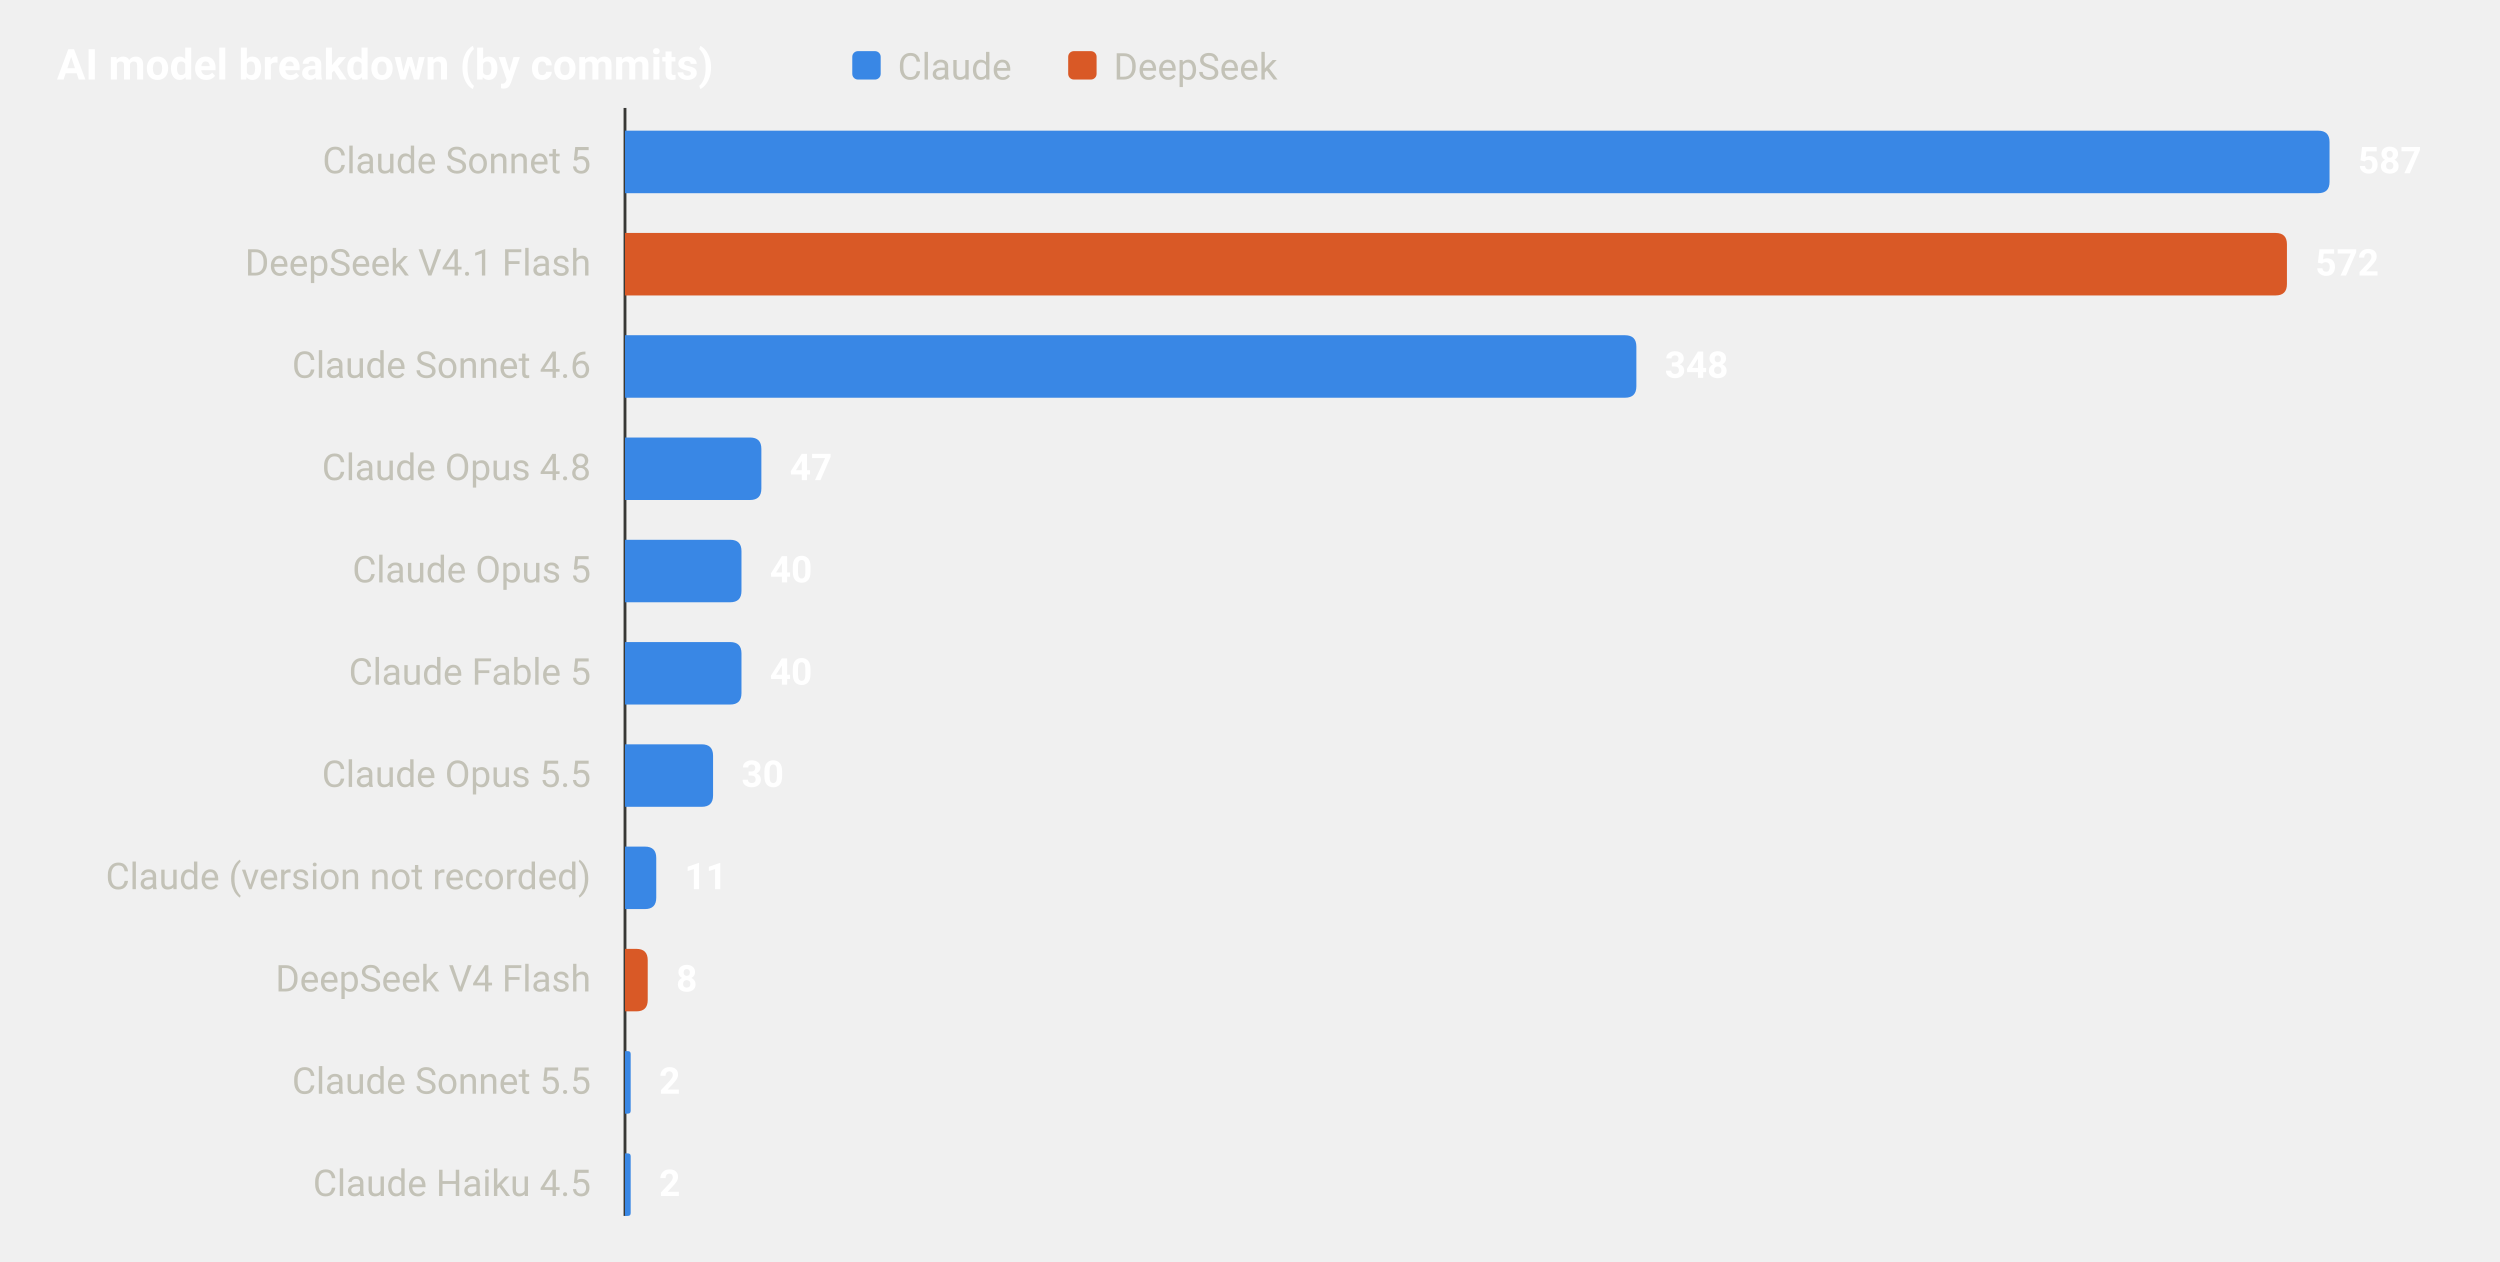
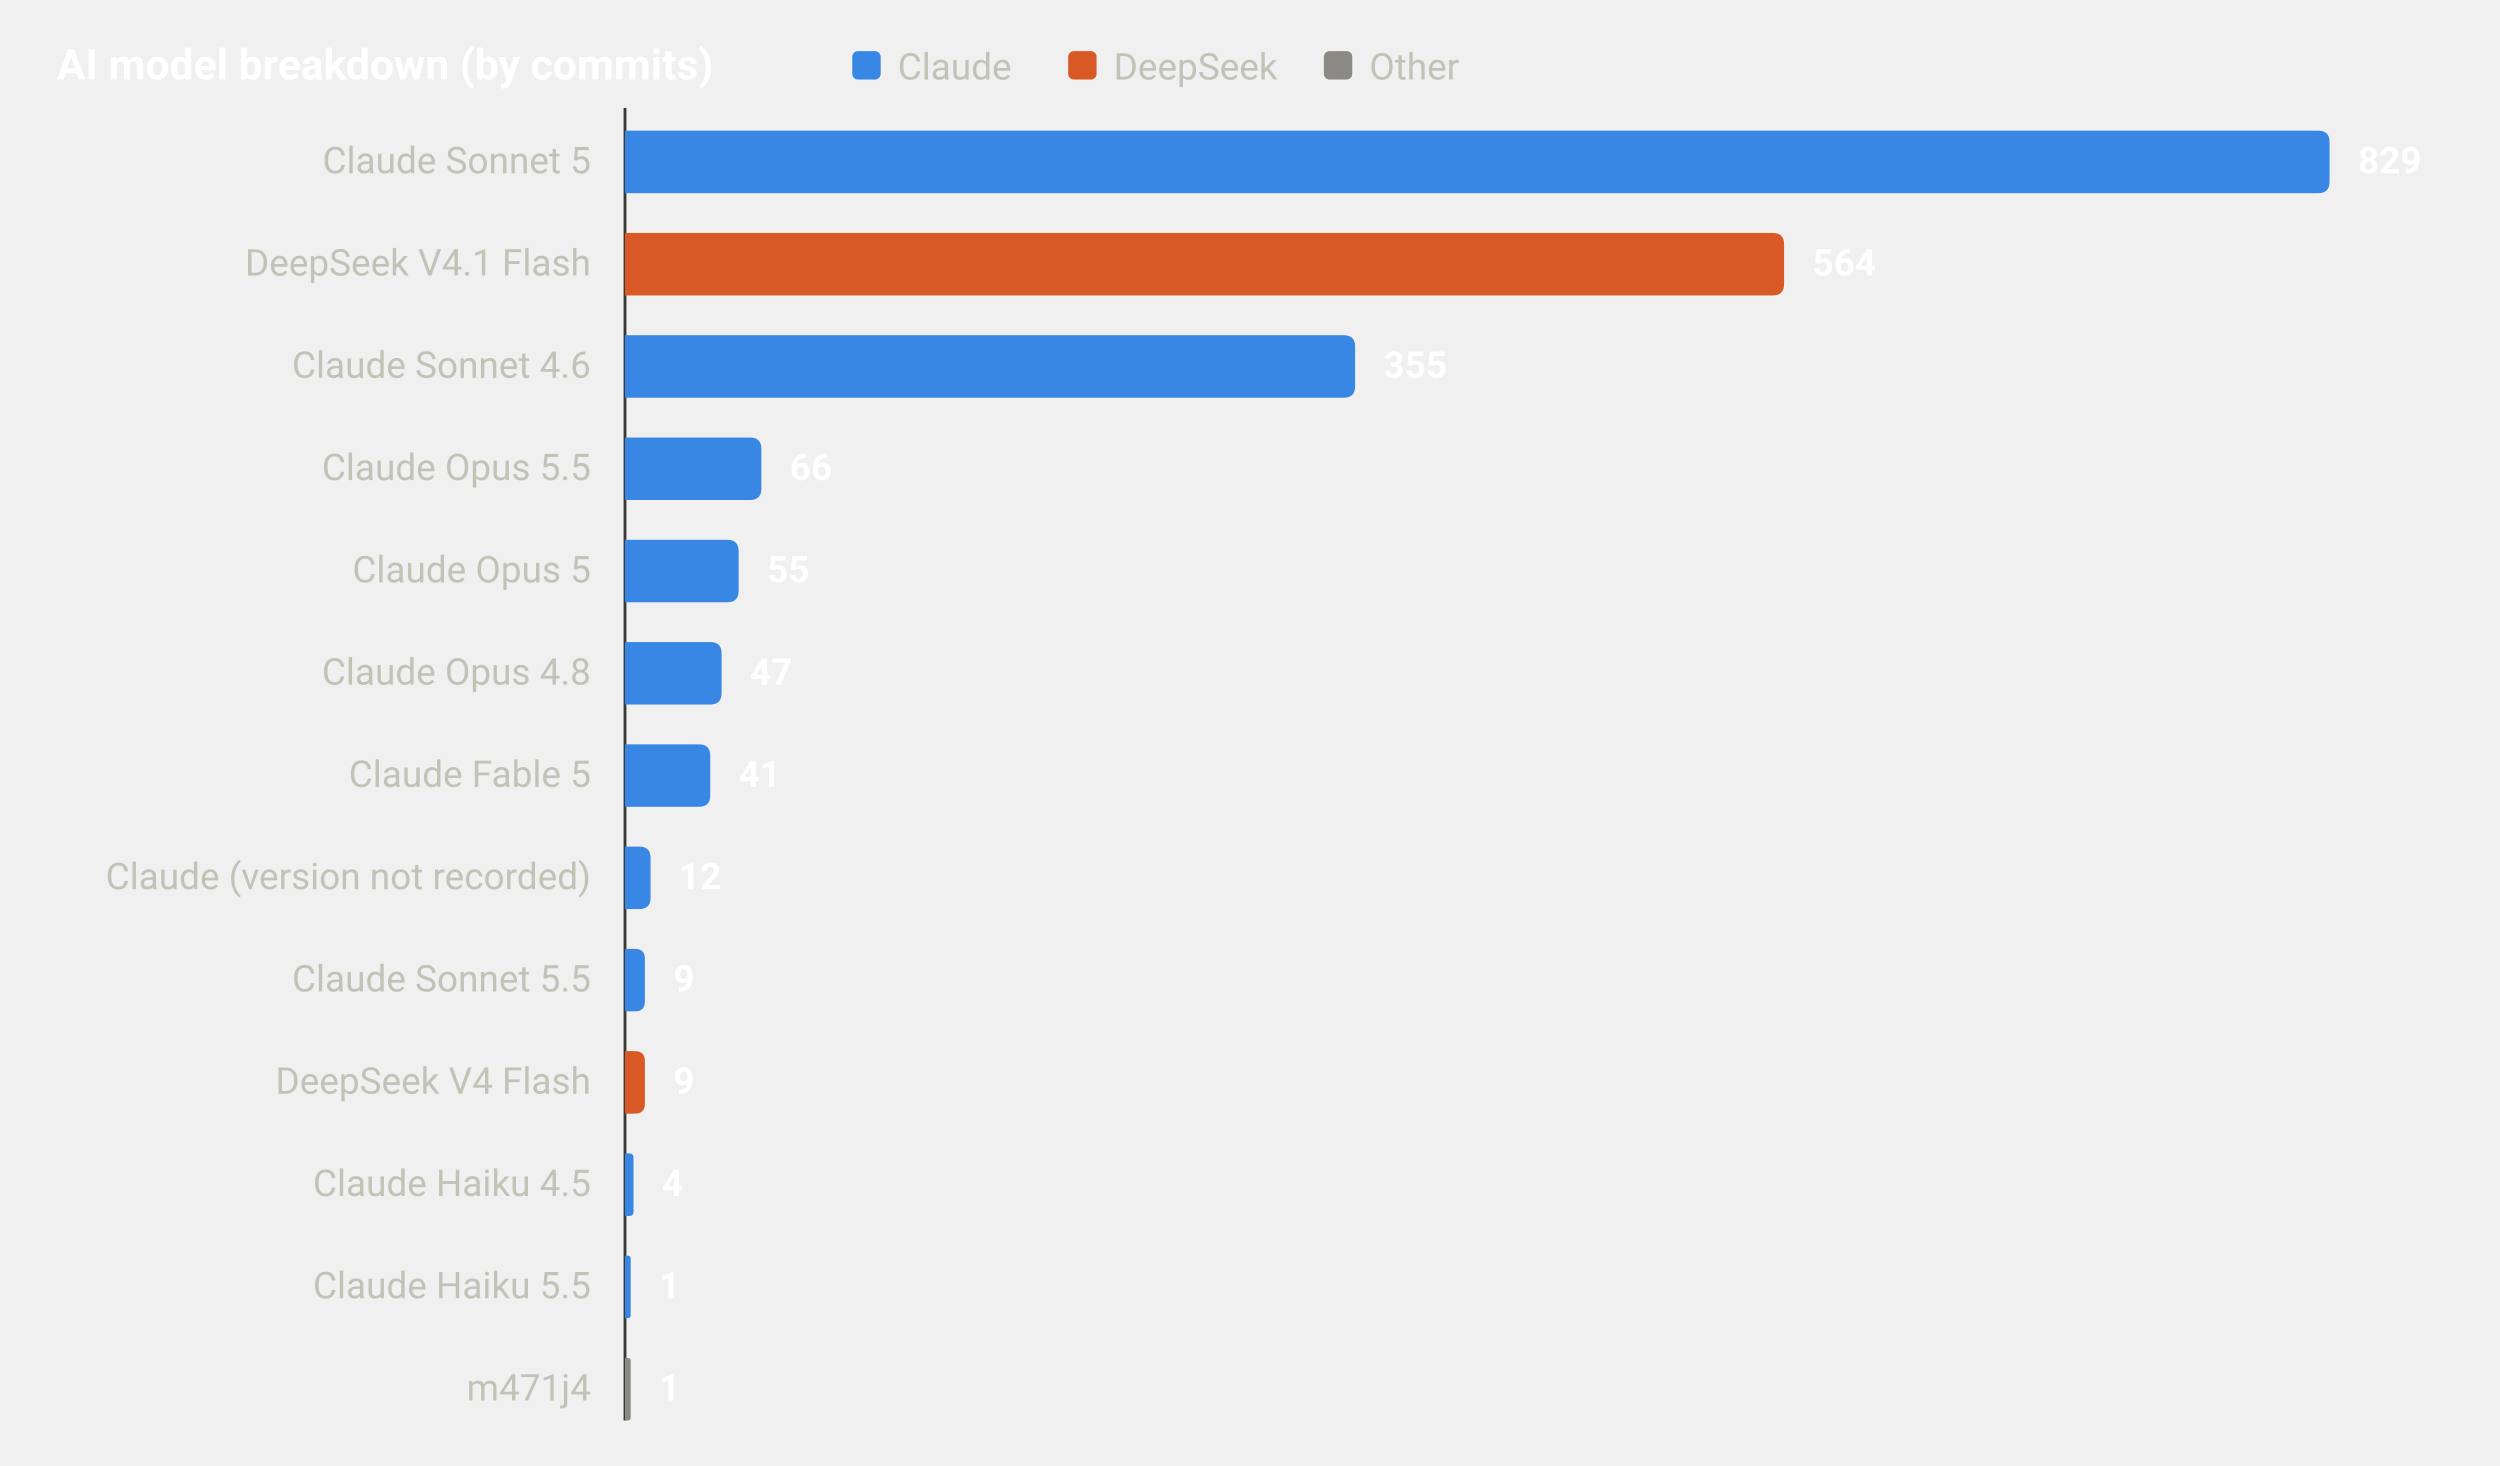
- <svg xmlns="http://www.w3.org/2000/svg" viewBox="0 0 880 444" font-family="-apple-system, BlinkMacSystemFont, 'Segoe UI', Roboto, Helvetica, Arial, sans-serif" role="img">
+ <svg xmlns="http://www.w3.org/2000/svg" viewBox="0 0 880 516" font-family="-apple-system, BlinkMacSystemFont, 'Segoe UI', Roboto, Helvetica, Arial, sans-serif" role="img">
  <text x="20" y="28" fill="#ffffff" font-size="15" font-weight="600">AI model breakdown (by commits)</text>
-   <line x1="220" y1="38" x2="220" y2="428" stroke="#383835" stroke-width="1" />
+   <line x1="220" y1="38" x2="220" y2="500" stroke="#383835" stroke-width="1" />
  <rect x="300" y="18" width="10" height="10" rx="2" fill="#3987e5" />
  <text x="316" y="28" fill="#c3c2b7" font-size="13">Claude</text>
  <rect x="376" y="18" width="10" height="10" rx="2" fill="#d95926" />
  <text x="392" y="28" fill="#c3c2b7" font-size="13">DeepSeek</text>
+   <rect x="466" y="18" width="10" height="10" rx="2" fill="#8a8983" />
+   <text x="482" y="28" fill="#c3c2b7" font-size="13">Other</text>
  <text x="208" y="61" fill="#c3c2b7" font-size="13" text-anchor="end">Claude Sonnet 5</text>
  <path d="M220,46 H816 Q820,46 820,50 V64 Q820,68 816,68 H220 Z" fill="#3987e5" />
-   <text x="830" y="61" fill="#ffffff" font-size="13" font-weight="600">587</text>
+   <text x="830" y="61" fill="#ffffff" font-size="13" font-weight="600">829</text>
  <text x="208" y="97" fill="#c3c2b7" font-size="13" text-anchor="end">DeepSeek V4.1 Flash</text>
-   <path d="M220,82 H801 Q805,82 805,86 V100 Q805,104 801,104 H220 Z" fill="#d95926" />
-   <text x="815" y="97" fill="#ffffff" font-size="13" font-weight="600">572</text>
+   <path d="M220,82 H624 Q628,82 628,86 V100 Q628,104 624,104 H220 Z" fill="#d95926" />
+   <text x="638" y="97" fill="#ffffff" font-size="13" font-weight="600">564</text>
  <text x="208" y="133" fill="#c3c2b7" font-size="13" text-anchor="end">Claude Sonnet 4.6</text>
-   <path d="M220,118 H572 Q576,118 576,122 V136 Q576,140 572,140 H220 Z" fill="#3987e5" />
-   <text x="586" y="133" fill="#ffffff" font-size="13" font-weight="600">348</text>
-   <text x="208" y="169" fill="#c3c2b7" font-size="13" text-anchor="end">Claude Opus 4.8</text>
+   <path d="M220,118 H473 Q477,118 477,122 V136 Q477,140 473,140 H220 Z" fill="#3987e5" />
+   <text x="487" y="133" fill="#ffffff" font-size="13" font-weight="600">355</text>
+   <text x="208" y="169" fill="#c3c2b7" font-size="13" text-anchor="end">Claude Opus 5.5</text>
  <path d="M220,154 H264 Q268,154 268,158 V172 Q268,176 264,176 H220 Z" fill="#3987e5" />
-   <text x="278" y="169" fill="#ffffff" font-size="13" font-weight="600">47</text>
+   <text x="278" y="169" fill="#ffffff" font-size="13" font-weight="600">66</text>
  <text x="208" y="205" fill="#c3c2b7" font-size="13" text-anchor="end">Claude Opus 5</text>
-   <path d="M220,190 H257 Q261,190 261,194 V208 Q261,212 257,212 H220 Z" fill="#3987e5" />
-   <text x="271" y="205" fill="#ffffff" font-size="13" font-weight="600">40</text>
-   <text x="208" y="241" fill="#c3c2b7" font-size="13" text-anchor="end">Claude Fable 5</text>
-   <path d="M220,226 H257 Q261,226 261,230 V244 Q261,248 257,248 H220 Z" fill="#3987e5" />
-   <text x="271" y="241" fill="#ffffff" font-size="13" font-weight="600">40</text>
-   <text x="208" y="277" fill="#c3c2b7" font-size="13" text-anchor="end">Claude Opus 5.5</text>
-   <path d="M220,262 H247 Q251,262 251,266 V280 Q251,284 247,284 H220 Z" fill="#3987e5" />
-   <text x="261" y="277" fill="#ffffff" font-size="13" font-weight="600">30</text>
+   <path d="M220,190 H256 Q260,190 260,194 V208 Q260,212 256,212 H220 Z" fill="#3987e5" />
+   <text x="270" y="205" fill="#ffffff" font-size="13" font-weight="600">55</text>
+   <text x="208" y="241" fill="#c3c2b7" font-size="13" text-anchor="end">Claude Opus 4.8</text>
+   <path d="M220,226 H250 Q254,226 254,230 V244 Q254,248 250,248 H220 Z" fill="#3987e5" />
+   <text x="264" y="241" fill="#ffffff" font-size="13" font-weight="600">47</text>
+   <text x="208" y="277" fill="#c3c2b7" font-size="13" text-anchor="end">Claude Fable 5</text>
+   <path d="M220,262 H246 Q250,262 250,266 V280 Q250,284 246,284 H220 Z" fill="#3987e5" />
+   <text x="260" y="277" fill="#ffffff" font-size="13" font-weight="600">41</text>
  <text x="208" y="313" fill="#c3c2b7" font-size="13" text-anchor="end">Claude (version not recorded)</text>
-   <path d="M220,298 H227 Q231,298 231,302 V316 Q231,320 227,320 H220 Z" fill="#3987e5" />
-   <text x="241" y="313" fill="#ffffff" font-size="13" font-weight="600">11</text>
-   <text x="208" y="349" fill="#c3c2b7" font-size="13" text-anchor="end">DeepSeek V4 Flash</text>
-   <path d="M220,334 H224 Q228,334 228,338 V352 Q228,356 224,356 H220 Z" fill="#d95926" />
-   <text x="238" y="349" fill="#ffffff" font-size="13" font-weight="600">8</text>
-   <text x="208" y="385" fill="#c3c2b7" font-size="13" text-anchor="end">Claude Sonnet 5.5</text>
-   <path d="M220,370 H221 Q222,370 222,371 V391 Q222,392 221,392 H220 Z" fill="#3987e5" />
-   <text x="232" y="385" fill="#ffffff" font-size="13" font-weight="600">2</text>
+   <path d="M220,298 H225 Q229,298 229,302 V316 Q229,320 225,320 H220 Z" fill="#3987e5" />
+   <text x="239" y="313" fill="#ffffff" font-size="13" font-weight="600">12</text>
+   <text x="208" y="349" fill="#c3c2b7" font-size="13" text-anchor="end">Claude Sonnet 5.5</text>
+   <path d="M220,334 H223.5 Q227,334 227,337.5 V352.5 Q227,356 223.5,356 H220 Z" fill="#3987e5" />
+   <text x="237" y="349" fill="#ffffff" font-size="13" font-weight="600">9</text>
+   <text x="208" y="385" fill="#c3c2b7" font-size="13" text-anchor="end">DeepSeek V4 Flash</text>
+   <path d="M220,370 H223.5 Q227,370 227,373.5 V388.5 Q227,392 223.5,392 H220 Z" fill="#d95926" />
+   <text x="237" y="385" fill="#ffffff" font-size="13" font-weight="600">9</text>
  <text x="208" y="421" fill="#c3c2b7" font-size="13" text-anchor="end">Claude Haiku 4.5</text>
-   <path d="M220,406 H221 Q222,406 222,407 V427 Q222,428 221,428 H220 Z" fill="#3987e5" />
-   <text x="232" y="421" fill="#ffffff" font-size="13" font-weight="600">2</text>
+   <path d="M220,406 H221.5 Q223,406 223,407.5 V426.5 Q223,428 221.5,428 H220 Z" fill="#3987e5" />
+   <text x="233" y="421" fill="#ffffff" font-size="13" font-weight="600">4</text>
+   <text x="208" y="457" fill="#c3c2b7" font-size="13" text-anchor="end">Claude Haiku 5.5</text>
+   <path d="M220,442 H221 Q222,442 222,443 V463 Q222,464 221,464 H220 Z" fill="#3987e5" />
+   <text x="232" y="457" fill="#ffffff" font-size="13" font-weight="600">1</text>
+   <text x="208" y="493" fill="#c3c2b7" font-size="13" text-anchor="end">m471j4</text>
+   <path d="M220,478 H221 Q222,478 222,479 V499 Q222,500 221,500 H220 Z" fill="#8a8983" />
+   <text x="232" y="493" fill="#ffffff" font-size="13" font-weight="600">1</text>
</svg>
